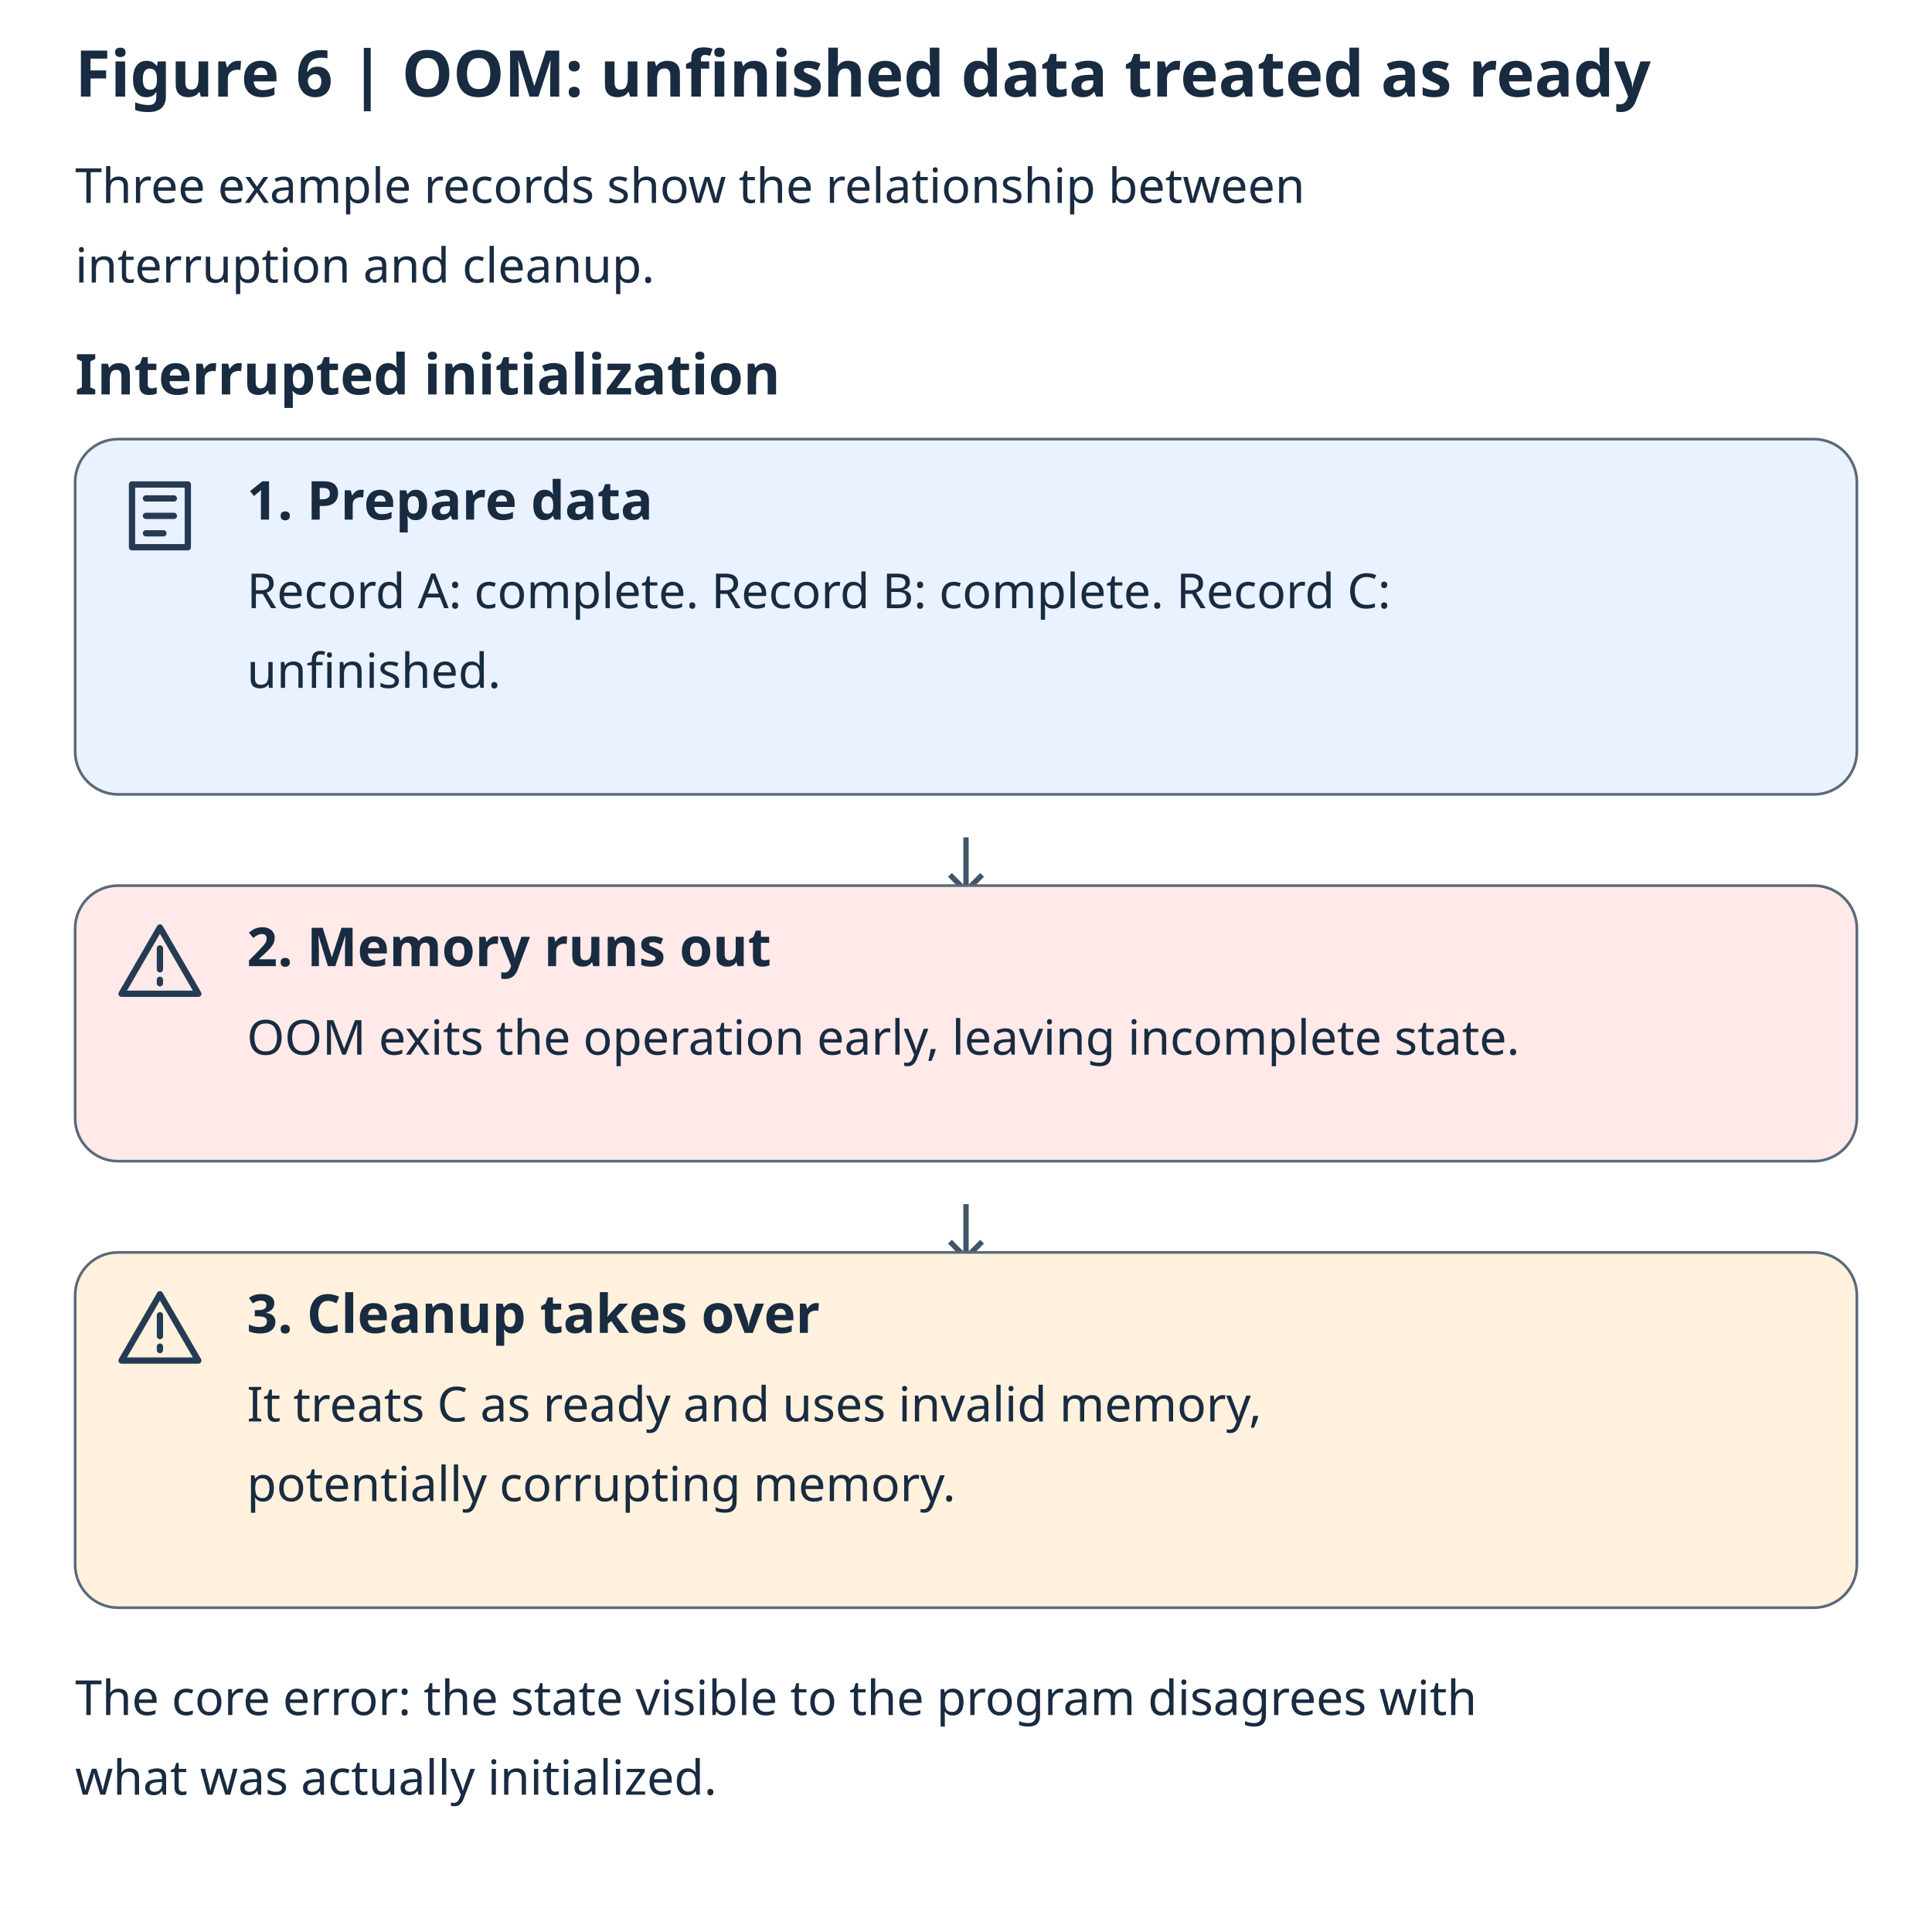
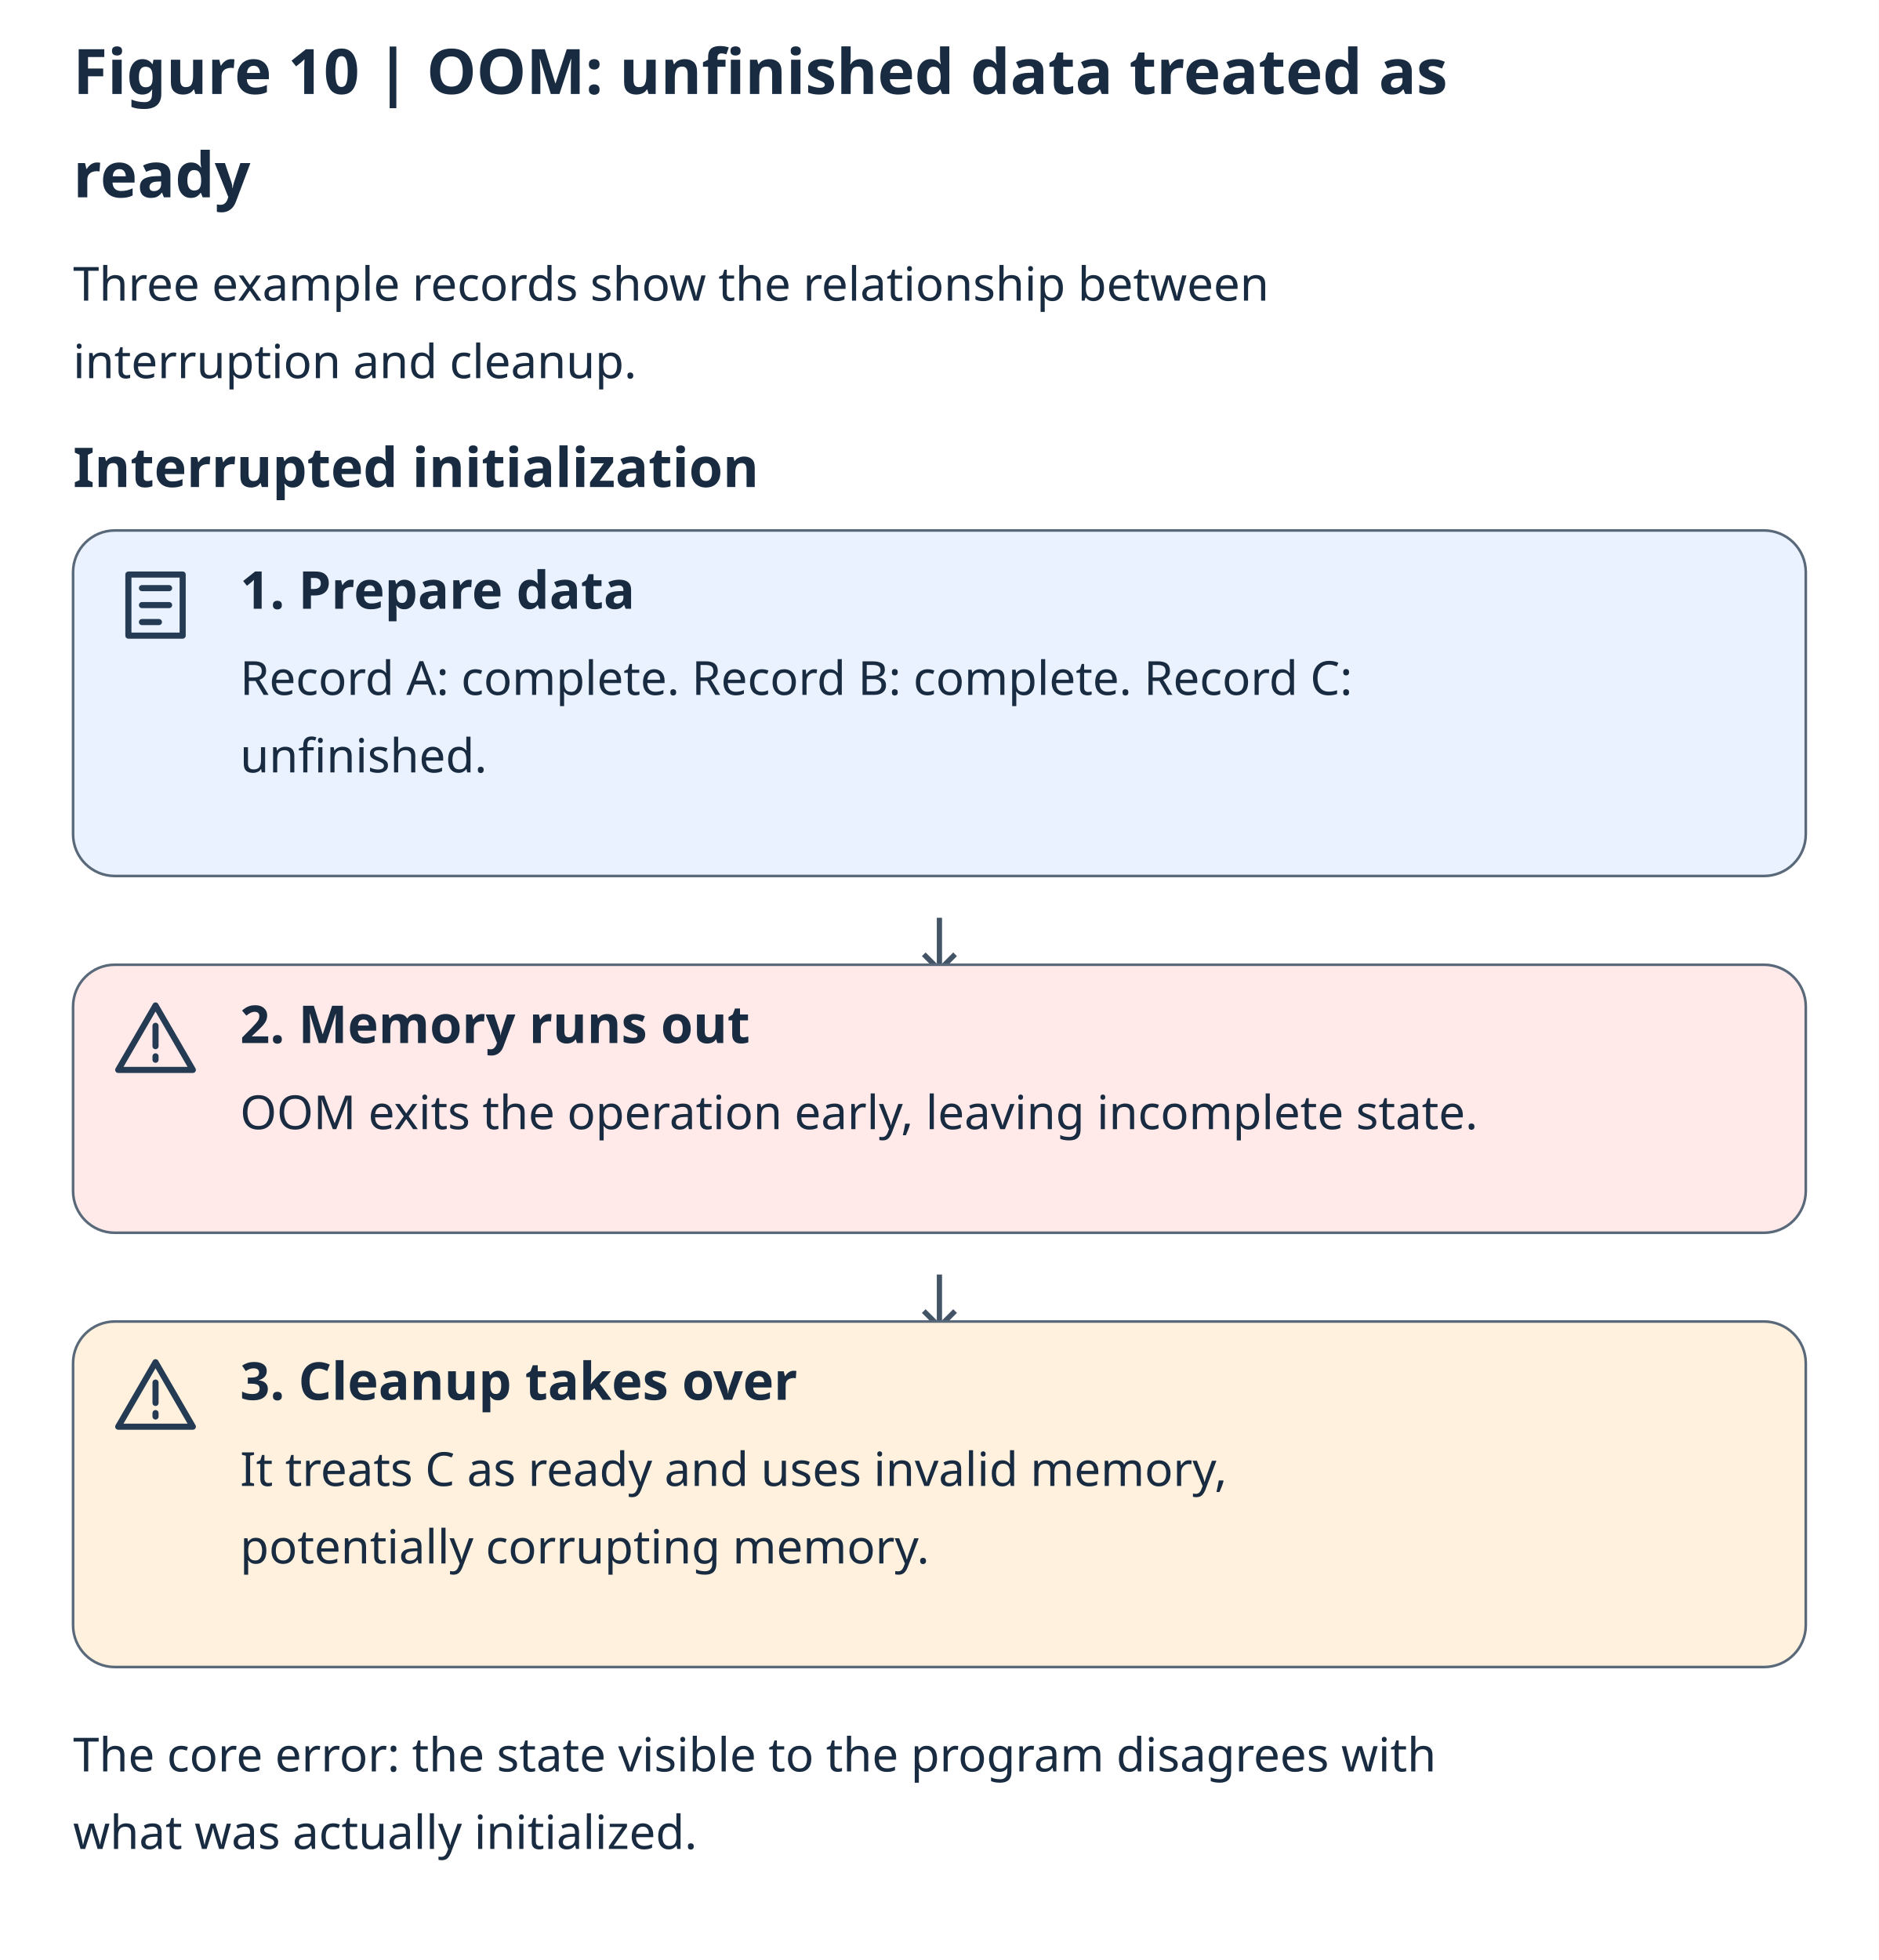
- <svg xmlns="http://www.w3.org/2000/svg" lang="en" viewBox="0 0 720 711" role="img" aria-labelledby="title description">
-   <rect width="720" height="711" fill="#ffffff" />
+ <svg xmlns="http://www.w3.org/2000/svg" lang="en" viewBox="0 0 720 751" role="img" aria-labelledby="title description">
+   <rect width="720" height="751" fill="#ffffff" />
  <g font-family="system-ui, sans-serif" fill="#182b40">
-     <text x="28" y="36" font-size="24" font-weight="700">Figure 6 | OOM: unfinished data treated as ready</text>
-     <text x="28" y="75.6" font-size="18">Three example records show the relationship between</text>
-     <text x="28" y="105.3" font-size="18">interruption and cleanup.</text>
-     <text x="28" y="147" font-size="21" font-weight="700">Interrupted initialization</text>
-     <rect x="28" y="163.65" width="664" height="132.4" rx="16" fill="#eaf1ff" stroke="#59697a" />
-     <path d="M4 3h16v18H4z M8 7h8 M8 12h8 M8 17h5" transform="translate(44 176.65) scale(1.3)" fill="none" stroke="#243b53" stroke-width="1.8" stroke-linecap="round" stroke-linejoin="round" />
-     <text x="92" y="193.65" font-size="20" font-weight="700">1. Prepare data</text>
-     <text x="92" y="226.65" font-size="18">Record A: complete. Record B: complete. Record C:</text>
-     <text x="92" y="256.35" font-size="18">unfinished.</text>
-     <path d="M360 312.05v20m-6-6 6 6 6-6" fill="none" stroke="#425466" stroke-width="2" />
-     <rect x="28" y="330.05" width="664" height="102.7" rx="16" fill="#ffe9e9" stroke="#59697a" />
-     <path d="M12 2 23 21H1z M12 8v6 M12 17v1" transform="translate(44 343.05) scale(1.3)" fill="none" stroke="#243b53" stroke-width="1.8" stroke-linecap="round" stroke-linejoin="round" />
-     <text x="92" y="360.05" font-size="20" font-weight="700">2. Memory runs out</text>
-     <text x="92" y="393.05" font-size="18">OOM exits the operation early, leaving incomplete state.</text>
-     <path d="M360 448.75v20m-6-6 6 6 6-6" fill="none" stroke="#425466" stroke-width="2" />
-     <rect x="28" y="466.75" width="664" height="132.4" rx="16" fill="#fff1dd" stroke="#59697a" />
-     <path d="M12 2 23 21H1z M12 8v6 M12 17v1" transform="translate(44 479.75) scale(1.3)" fill="none" stroke="#243b53" stroke-width="1.8" stroke-linecap="round" stroke-linejoin="round" />
-     <text x="92" y="496.75" font-size="20" font-weight="700">3. Cleanup takes over</text>
-     <text x="92" y="529.75" font-size="18">It treats C as ready and uses invalid memory,</text>
-     <text x="92" y="559.45" font-size="18">potentially corrupting memory.</text>
-     <text x="28" y="639.15" font-size="18">The core error: the state visible to the program disagrees with</text>
-     <text x="28" y="668.85" font-size="18">what was actually initialized.</text>
+     <text x="28" y="36" font-size="24" font-weight="700">Figure 10 | OOM: unfinished data treated as</text>
+     <text x="28" y="75.6" font-size="24" font-weight="700">ready</text>
+     <text x="28" y="115.2" font-size="18">Three example records show the relationship between</text>
+     <text x="28" y="144.9" font-size="18">interruption and cleanup.</text>
+     <text x="28" y="186.6" font-size="21" font-weight="700">Interrupted initialization</text>
+     <rect x="28" y="203.25" width="664" height="132.4" rx="16" fill="#eaf1ff" stroke="#59697a" />
+     <path d="M4 3h16v18H4z M8 7h8 M8 12h8 M8 17h5" transform="translate(44 216.25) scale(1.3)" fill="none" stroke="#243b53" stroke-width="1.8" stroke-linecap="round" stroke-linejoin="round" />
+     <text x="92" y="233.25" font-size="20" font-weight="700">1. Prepare data</text>
+     <text x="92" y="266.25" font-size="18">Record A: complete. Record B: complete. Record C:</text>
+     <text x="92" y="295.95" font-size="18">unfinished.</text>
+     <path d="M360 351.65v20m-6-6 6 6 6-6" fill="none" stroke="#425466" stroke-width="2" />
+     <rect x="28" y="369.65" width="664" height="102.7" rx="16" fill="#ffe9e9" stroke="#59697a" />
+     <path d="M12 2 23 21H1z M12 8v6 M12 17v1" transform="translate(44 382.65) scale(1.3)" fill="none" stroke="#243b53" stroke-width="1.8" stroke-linecap="round" stroke-linejoin="round" />
+     <text x="92" y="399.65" font-size="20" font-weight="700">2. Memory runs out</text>
+     <text x="92" y="432.65" font-size="18">OOM exits the operation early, leaving incomplete state.</text>
+     <path d="M360 488.35v20m-6-6 6 6 6-6" fill="none" stroke="#425466" stroke-width="2" />
+     <rect x="28" y="506.35" width="664" height="132.4" rx="16" fill="#fff1dd" stroke="#59697a" />
+     <path d="M12 2 23 21H1z M12 8v6 M12 17v1" transform="translate(44 519.35) scale(1.3)" fill="none" stroke="#243b53" stroke-width="1.8" stroke-linecap="round" stroke-linejoin="round" />
+     <text x="92" y="536.35" font-size="20" font-weight="700">3. Cleanup takes over</text>
+     <text x="92" y="569.35" font-size="18">It treats C as ready and uses invalid memory,</text>
+     <text x="92" y="599.05" font-size="18">potentially corrupting memory.</text>
+     <text x="28" y="678.75" font-size="18">The core error: the state visible to the program disagrees with</text>
+     <text x="28" y="708.45" font-size="18">what was actually initialized.</text>
  </g>
</svg>
